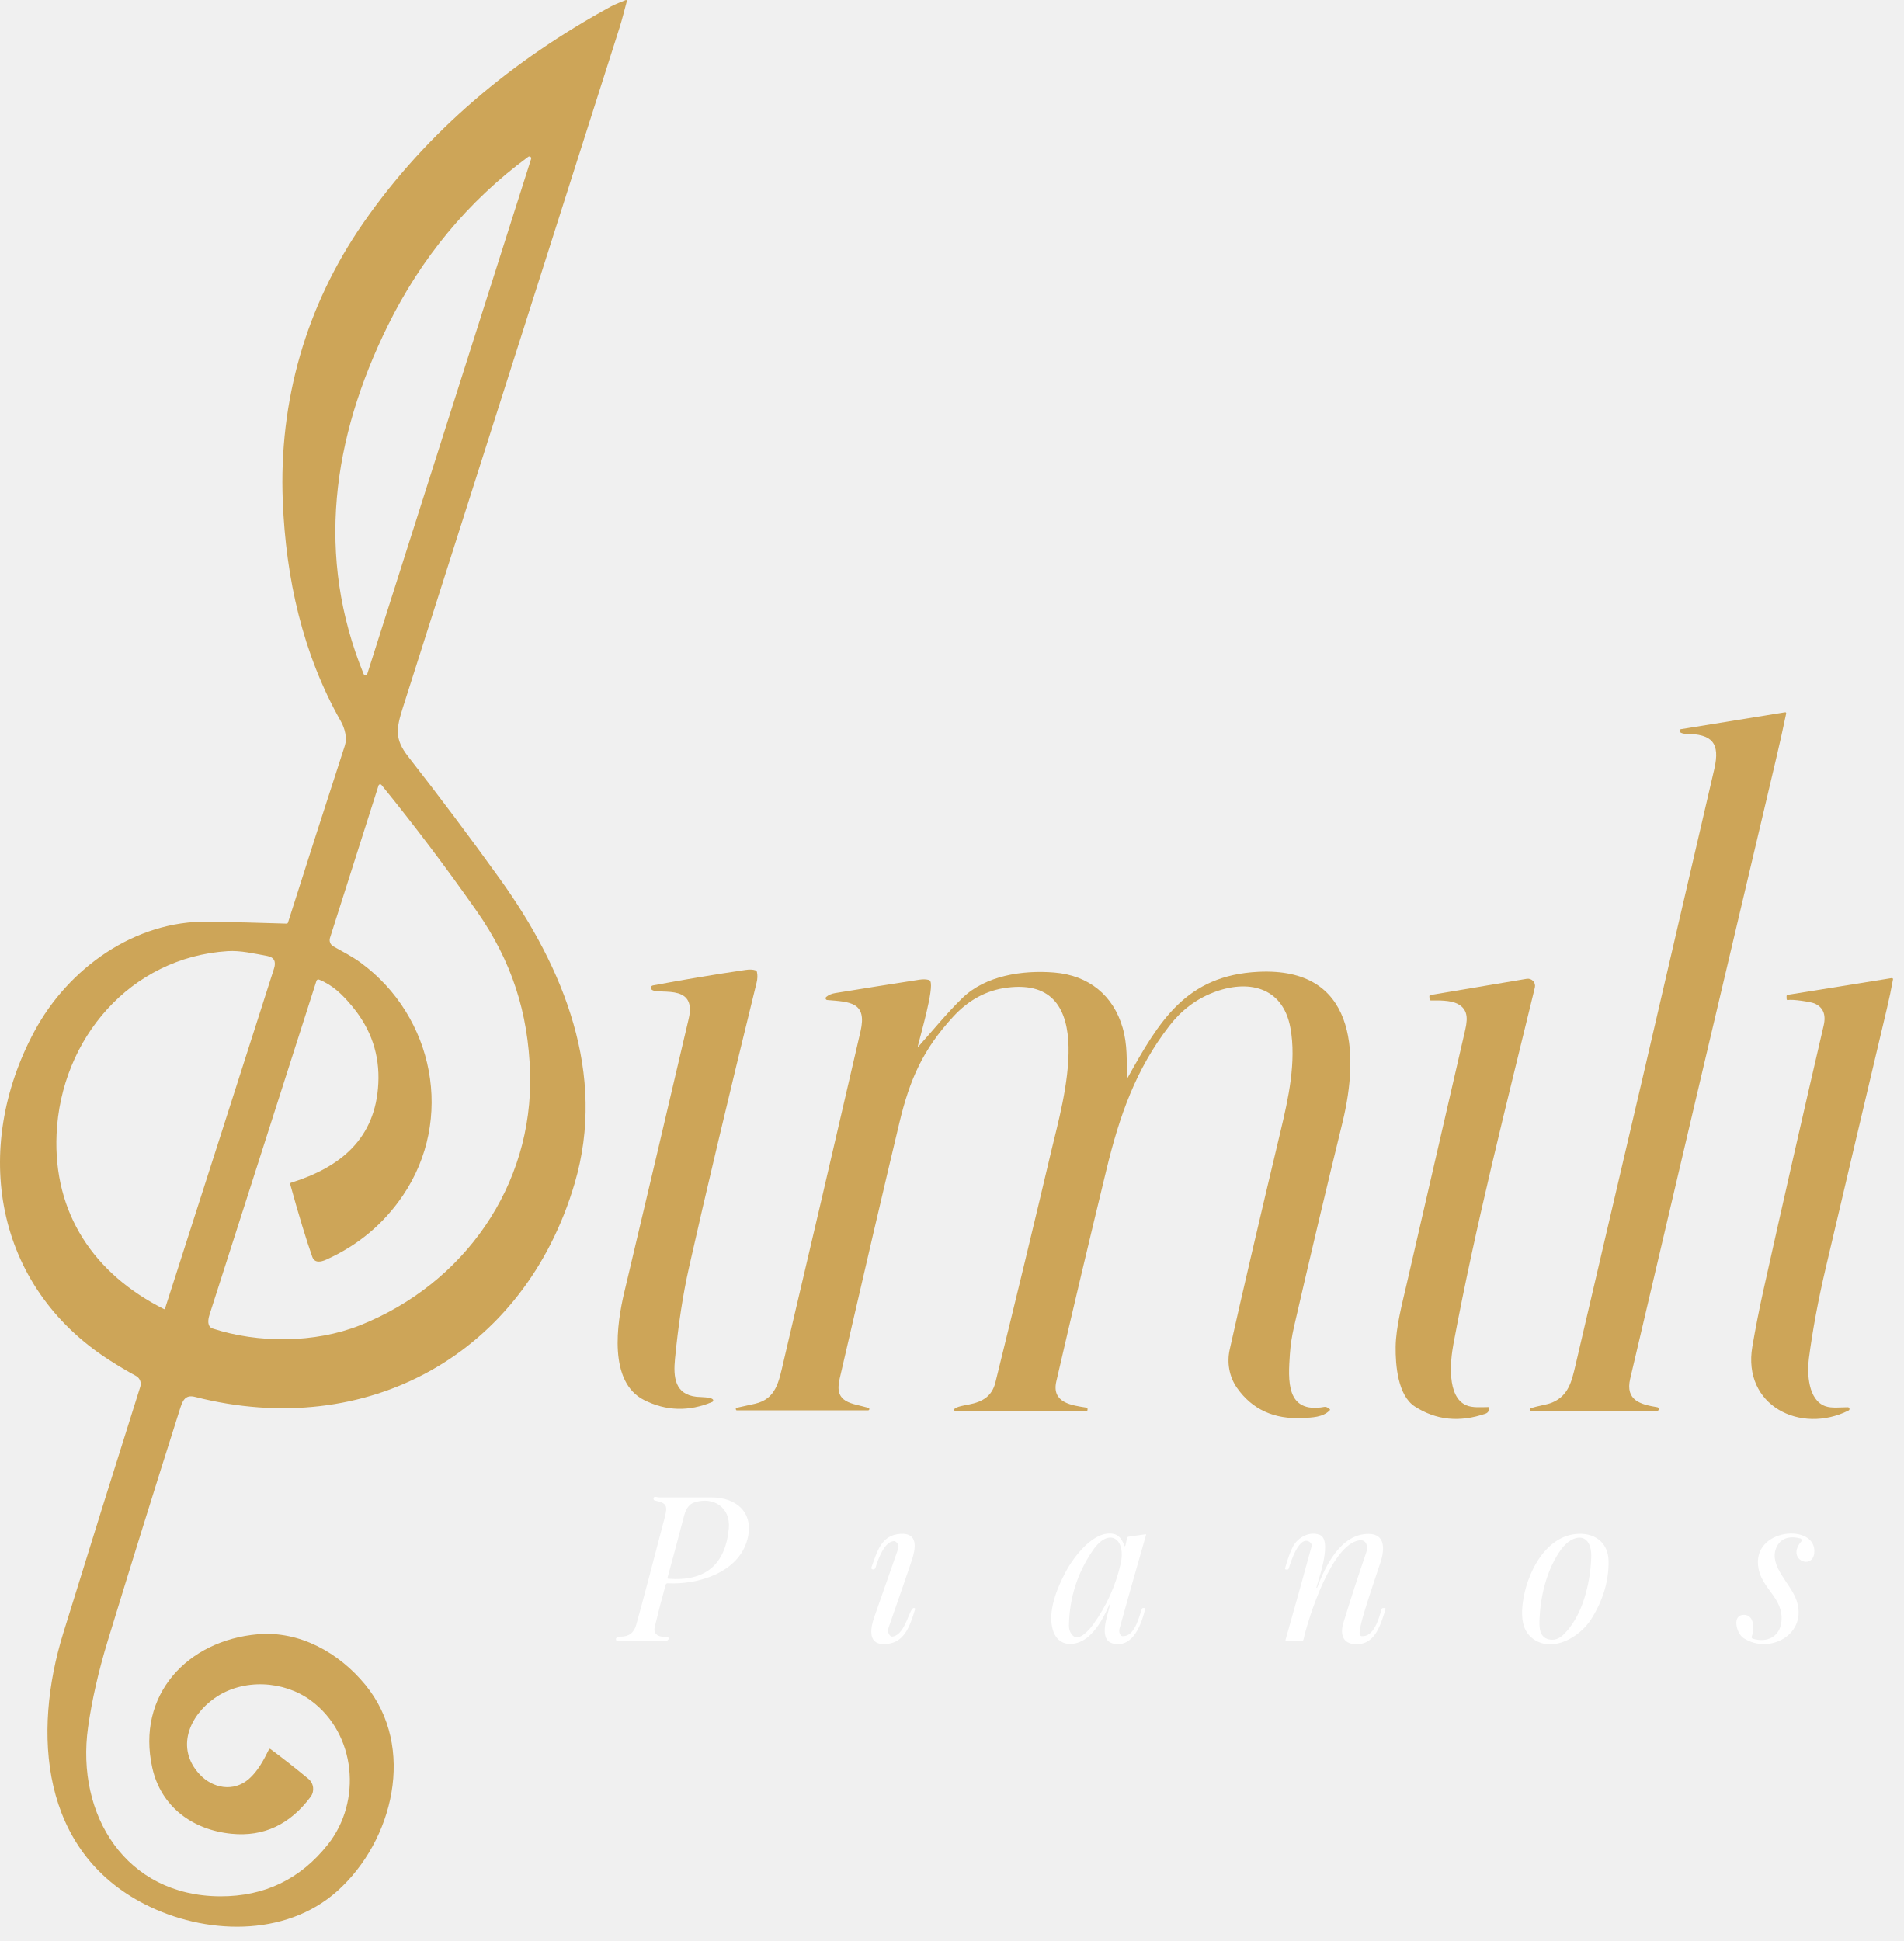
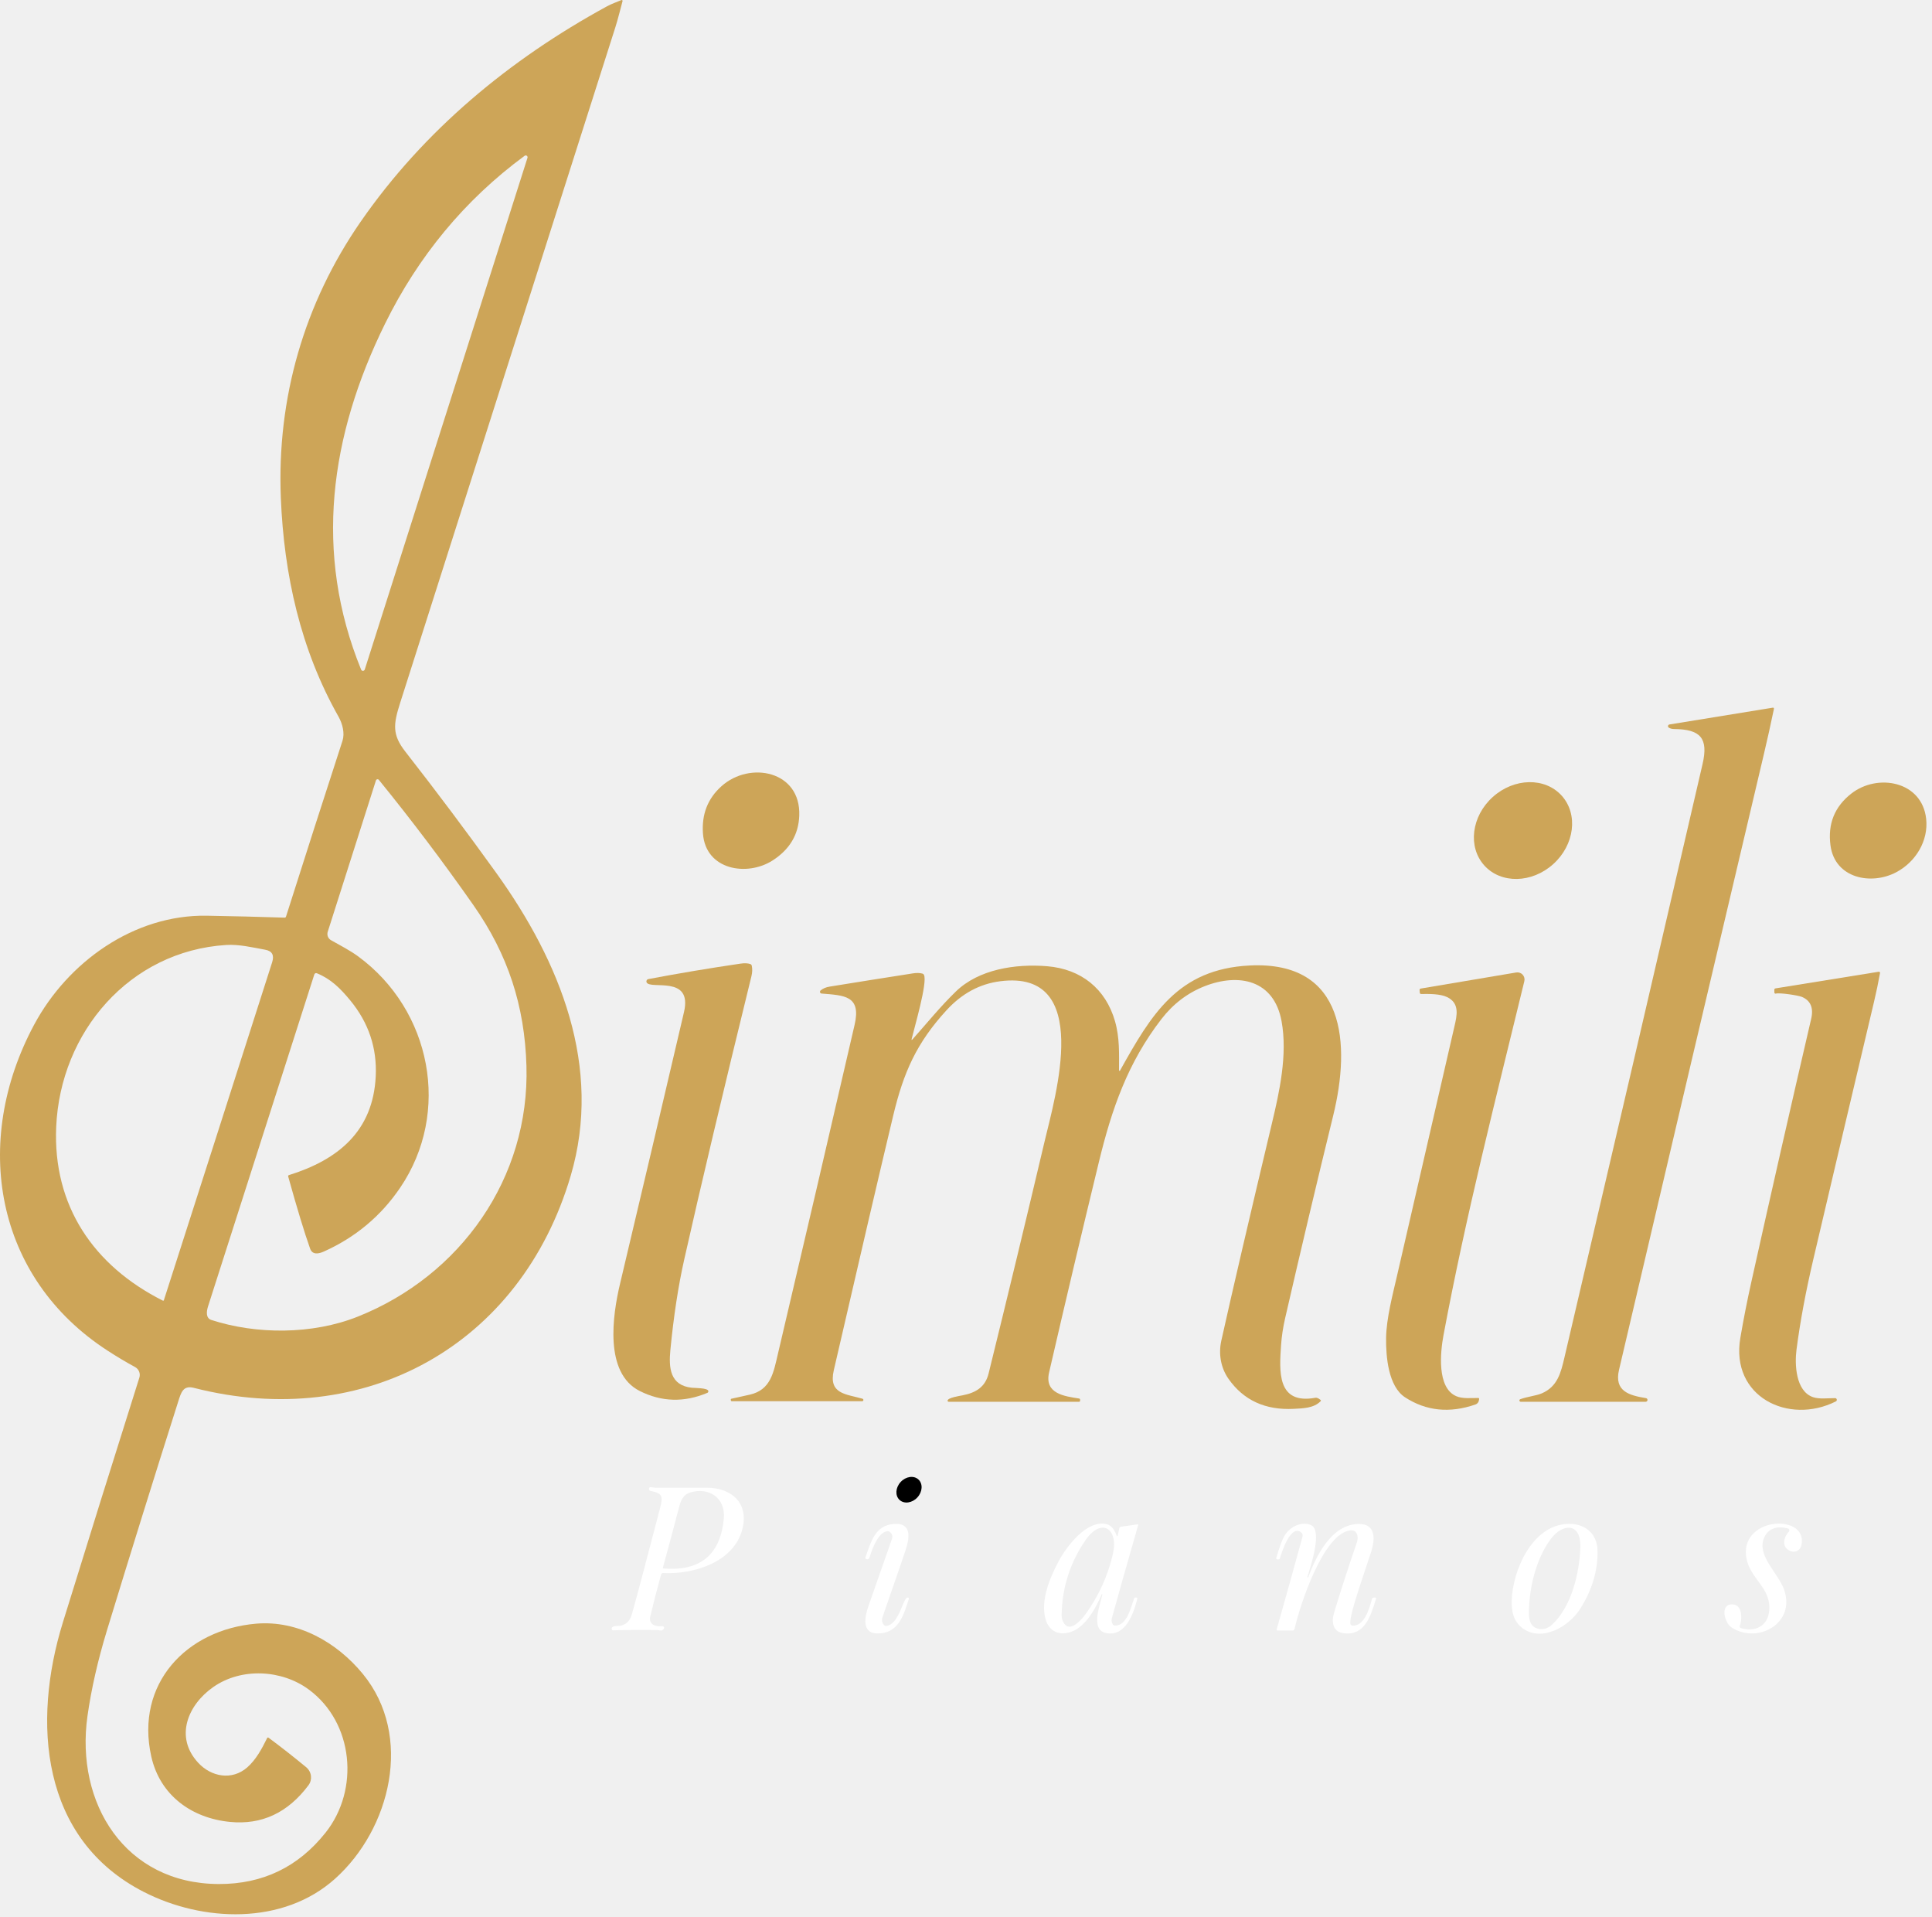
- <svg xmlns="http://www.w3.org/2000/svg" width="102" height="104" viewBox="0 0 102 104" fill="none">
-   <path d="M15.428 49.432C16.433 46.267 17.449 43.106 18.475 39.949C18.604 39.555 18.484 39.042 18.257 38.642C16.207 35.022 15.317 30.983 15.149 26.855C14.93 21.475 16.407 16.359 19.453 11.96C22.869 7.028 27.494 3.203 32.74 0.342C32.985 0.208 33.256 0.116 33.52 0.004C33.528 0 33.536 -0.001 33.545 0.001C33.553 0.002 33.562 0.006 33.568 0.011C33.575 0.017 33.579 0.025 33.582 0.033C33.585 0.041 33.585 0.05 33.583 0.058C33.453 0.534 33.335 1.027 33.188 1.489C29.317 13.631 25.447 25.775 21.581 37.919C21.218 39.06 21.147 39.617 21.865 40.535C23.545 42.685 25.182 44.868 26.775 47.084C30.218 51.876 32.513 57.547 30.786 63.405C28.091 72.554 19.668 77.207 10.45 74.845C9.875 74.698 9.765 75.108 9.613 75.585C8.308 79.692 7.027 83.806 5.769 87.927C5.275 89.55 4.924 91.091 4.718 92.549C4.057 97.24 6.733 101.588 11.801 101.605C14.169 101.613 16.091 100.688 17.565 98.829C19.404 96.511 19.076 92.903 16.658 91.117C15.211 90.047 13.028 89.913 11.498 90.986C10.147 91.934 9.396 93.665 10.69 95.065C11.393 95.824 12.508 96.035 13.334 95.318C13.809 94.905 14.135 94.292 14.406 93.74C14.427 93.698 14.457 93.692 14.495 93.719C15.178 94.227 15.851 94.755 16.514 95.304C16.819 95.555 16.858 95.985 16.641 96.276C15.531 97.763 14.12 98.423 12.409 98.255C10.343 98.054 8.63 96.829 8.16 94.724C7.287 90.811 10.05 87.886 13.819 87.564C16.053 87.374 18.159 88.549 19.577 90.279C22.309 93.615 21.069 98.638 18.071 101.323C15.261 103.839 10.931 103.655 7.76 102.032C2.178 99.177 1.731 92.868 3.388 87.507C4.746 83.112 6.122 78.708 7.517 74.297C7.551 74.19 7.547 74.074 7.505 73.969C7.462 73.865 7.385 73.778 7.286 73.724C6.815 73.469 6.332 73.181 5.837 72.862C-0.296 68.91 -1.54 61.567 1.841 55.263C3.651 51.888 7.221 49.317 11.158 49.384C12.555 49.408 13.952 49.443 15.349 49.488C15.39 49.489 15.416 49.471 15.428 49.432ZM20.773 17.453C17.792 23.505 16.911 29.811 19.48 36.113C19.488 36.133 19.502 36.15 19.52 36.161C19.539 36.173 19.56 36.179 19.581 36.178C19.603 36.177 19.624 36.17 19.641 36.157C19.658 36.143 19.671 36.125 19.677 36.105L28.454 8.511C28.46 8.491 28.46 8.47 28.453 8.45C28.447 8.43 28.434 8.413 28.417 8.401C28.4 8.389 28.38 8.382 28.359 8.382C28.338 8.382 28.318 8.389 28.301 8.401C25.053 10.789 22.547 13.851 20.773 17.453ZM19.304 71.003C24.851 68.79 28.575 63.527 28.398 57.484C28.303 54.244 27.402 51.479 25.545 48.826C23.916 46.499 22.213 44.243 20.437 42.058C20.426 42.046 20.413 42.036 20.397 42.03C20.382 42.025 20.365 42.023 20.349 42.026C20.333 42.029 20.318 42.037 20.305 42.048C20.293 42.059 20.284 42.073 20.279 42.089L17.679 50.252C17.652 50.336 17.654 50.427 17.687 50.51C17.719 50.592 17.779 50.661 17.856 50.705C18.345 50.979 18.894 51.264 19.324 51.581C23.267 54.477 24.35 59.986 21.582 64.058C20.545 65.585 19.174 66.731 17.47 67.495C17.187 67.622 16.851 67.685 16.729 67.34C16.419 66.467 16.025 65.172 15.547 63.453C15.535 63.411 15.55 63.385 15.59 63.372C18.257 62.539 20.122 60.996 20.267 58.052C20.344 56.522 19.885 55.154 18.892 53.949C18.349 53.292 17.843 52.792 17.092 52.487C17.079 52.482 17.065 52.479 17.05 52.48C17.036 52.48 17.022 52.483 17.009 52.489C16.997 52.495 16.985 52.504 16.976 52.515C16.967 52.525 16.959 52.538 16.955 52.551C15.047 58.522 13.135 64.49 11.221 70.456C11.136 70.726 11.094 71.085 11.397 71.184C13.826 71.974 16.85 71.982 19.304 71.003ZM3.031 60.773C2.846 65.031 5.052 68.262 8.779 70.14C8.81 70.156 8.831 70.147 8.841 70.114C10.793 64.041 12.739 57.967 14.681 51.891C14.803 51.51 14.678 51.286 14.308 51.219C13.61 51.092 12.887 50.918 12.196 50.962C6.987 51.294 3.255 55.656 3.031 60.773Z" fill="#CDA558" />
-   <path d="M90.308 39.317C90.19 39.315 90.094 39.29 90.019 39.241C90.003 39.23 89.991 39.216 89.984 39.198C89.977 39.181 89.975 39.162 89.979 39.143C89.983 39.125 89.992 39.108 90.006 39.095C90.019 39.082 90.037 39.073 90.055 39.07L95.615 38.166C95.677 38.156 95.701 38.181 95.688 38.242C95.519 39.054 95.341 39.858 95.152 40.654C92.535 51.724 89.929 62.798 87.334 73.874C87.063 75.034 87.889 75.253 88.787 75.4C88.811 75.404 88.834 75.418 88.849 75.437C88.865 75.457 88.872 75.482 88.87 75.507C88.868 75.531 88.857 75.554 88.839 75.571C88.82 75.588 88.797 75.597 88.772 75.596H82.031C82.014 75.596 81.998 75.59 81.986 75.579C81.973 75.569 81.965 75.554 81.962 75.538C81.959 75.521 81.962 75.505 81.97 75.49C81.978 75.476 81.991 75.465 82.006 75.459C82.387 75.319 82.86 75.274 83.161 75.146C84.022 74.779 84.197 74.032 84.398 73.176C86.894 62.522 89.375 51.864 91.841 41.202C92.163 39.808 91.728 39.329 90.308 39.317Z" fill="#CDA558" />
-   <path d="M36.897 54.578C37.37 52.553 35.051 53.4 34.878 52.975C34.871 52.958 34.867 52.939 34.868 52.92C34.87 52.901 34.875 52.883 34.884 52.867C34.893 52.85 34.905 52.836 34.92 52.825C34.935 52.814 34.953 52.806 34.971 52.802C36.617 52.491 38.275 52.213 39.944 51.968C40.16 51.936 40.336 51.944 40.472 51.99C40.492 51.997 40.51 52.009 40.524 52.025C40.538 52.04 40.548 52.059 40.552 52.08C40.59 52.255 40.584 52.443 40.535 52.644C39.007 58.871 37.799 63.965 36.909 67.925C36.588 69.353 36.339 70.98 36.162 72.804C36.068 73.771 36.141 74.717 37.323 74.841C37.477 74.857 38.162 74.847 38.207 75.01C38.213 75.031 38.211 75.054 38.201 75.074C38.192 75.093 38.175 75.109 38.155 75.117C36.907 75.642 35.692 75.609 34.513 75.018C32.578 74.05 33.046 70.922 33.444 69.244C34.604 64.358 35.755 59.469 36.897 54.578Z" fill="#CDA558" />
-   <path d="M60.363 57.725C60.363 57.731 60.365 57.737 60.369 57.742C60.373 57.746 60.379 57.75 60.385 57.751C60.391 57.753 60.397 57.752 60.402 57.75C60.408 57.747 60.413 57.743 60.416 57.738C62.1 54.718 63.534 52.258 67.418 52.069C72.607 51.816 72.852 56.335 71.92 60.146C71.03 63.784 70.165 67.429 69.326 71.081C69.21 71.584 69.136 72.071 69.104 72.543C69.012 73.931 68.864 75.763 70.955 75.382C71.032 75.369 71.123 75.407 71.23 75.495C71.257 75.519 71.259 75.544 71.234 75.57C70.865 75.947 70.28 75.953 69.792 75.978C68.258 76.059 67.084 75.52 66.269 74.361C65.845 73.758 65.725 73.002 65.879 72.308C66.486 69.584 67.399 65.664 68.618 60.547C69.007 58.917 69.463 56.886 69.131 55.073C68.722 52.846 66.831 52.464 64.987 53.184C64.065 53.544 63.286 54.136 62.65 54.959C60.834 57.309 59.971 59.801 59.275 62.674C58.358 66.451 57.463 70.233 56.59 74.02C56.327 75.166 57.423 75.299 58.206 75.422C58.243 75.427 58.262 75.449 58.262 75.487V75.54C58.262 75.578 58.243 75.597 58.205 75.597C55.861 75.597 53.517 75.597 51.173 75.597C51.165 75.597 51.157 75.595 51.15 75.592C51.142 75.589 51.135 75.584 51.13 75.578C51.124 75.572 51.12 75.565 51.118 75.557C51.115 75.549 51.114 75.541 51.115 75.533C51.13 75.375 51.785 75.277 51.922 75.25C52.64 75.11 53.146 74.806 53.327 74.073C54.356 69.903 55.364 65.727 56.35 61.547C56.919 59.138 58.968 52.28 53.957 52.918C52.852 53.058 51.886 53.579 51.059 54.48C49.44 56.245 48.737 57.837 48.182 60.162C47.473 63.128 46.404 67.706 44.977 73.896C44.678 75.192 45.64 75.177 46.526 75.434C46.542 75.439 46.555 75.449 46.563 75.463C46.572 75.476 46.575 75.493 46.573 75.508C46.571 75.525 46.563 75.539 46.551 75.55C46.539 75.561 46.524 75.567 46.508 75.568H39.475C39.463 75.568 39.451 75.564 39.442 75.556C39.433 75.548 39.427 75.537 39.425 75.525L39.42 75.488C39.416 75.457 39.429 75.439 39.46 75.432C39.788 75.361 40.116 75.288 40.444 75.214C41.586 74.955 41.727 74.017 41.972 72.973C43.362 67.072 44.738 61.168 46.101 55.261C46.462 53.693 45.545 53.682 44.317 53.582C44.298 53.581 44.281 53.574 44.266 53.562C44.252 53.551 44.241 53.535 44.235 53.517C44.23 53.5 44.229 53.48 44.235 53.462C44.24 53.444 44.25 53.428 44.264 53.416C44.391 53.31 44.553 53.24 44.75 53.209C46.248 52.965 47.748 52.727 49.249 52.493C49.442 52.463 49.61 52.467 49.754 52.505C49.793 52.515 49.822 52.538 49.841 52.575C50.045 52.979 49.314 55.447 49.178 56.027C49.162 56.095 49.177 56.103 49.224 56.051C50 55.185 50.717 54.289 51.563 53.47C52.793 52.278 54.762 51.968 56.48 52.108C58.326 52.259 59.643 53.33 60.145 55.071C60.404 55.972 60.363 56.842 60.363 57.725Z" fill="#CDA558" />
-   <path d="M97.193 53.76C97.001 53.681 96.017 53.527 95.788 53.585C95.78 53.587 95.771 53.588 95.762 53.586C95.754 53.584 95.745 53.581 95.738 53.576C95.731 53.57 95.726 53.563 95.722 53.556C95.718 53.548 95.716 53.539 95.716 53.53L95.711 53.385C95.71 53.338 95.733 53.311 95.779 53.303L101.345 52.406C101.354 52.404 101.364 52.405 101.373 52.408C101.382 52.41 101.39 52.416 101.397 52.422C101.404 52.429 101.409 52.438 101.412 52.447C101.415 52.456 101.415 52.466 101.414 52.476C101.32 52.991 101.212 53.51 101.088 54.032C99.991 58.662 98.899 63.293 97.812 67.926C97.406 69.656 97.105 71.275 96.908 72.783C96.805 73.573 96.858 75.02 97.795 75.347C98.133 75.464 98.59 75.403 98.988 75.401C99.01 75.4 99.03 75.407 99.047 75.42C99.064 75.433 99.076 75.452 99.08 75.472C99.085 75.493 99.083 75.515 99.074 75.534C99.065 75.553 99.049 75.569 99.03 75.578C96.474 76.862 93.338 75.323 93.878 72.153C94.049 71.15 94.246 70.15 94.467 69.153C95.521 64.413 96.599 59.678 97.699 54.948C97.838 54.354 97.669 53.958 97.193 53.76Z" fill="#CDA558" />
-   <path d="M78.061 53.773C77.683 53.591 77.084 53.602 76.665 53.606C76.617 53.607 76.591 53.583 76.587 53.535L76.576 53.396C76.573 53.348 76.594 53.32 76.642 53.312L81.789 52.445C81.852 52.435 81.916 52.44 81.977 52.46C82.037 52.48 82.091 52.516 82.134 52.562C82.178 52.608 82.209 52.665 82.225 52.727C82.241 52.788 82.242 52.853 82.227 52.914C80.686 59.262 79.069 65.566 77.863 72.021C77.697 72.916 77.499 74.835 78.548 75.293C78.885 75.442 79.344 75.395 79.732 75.393C79.773 75.392 79.791 75.412 79.788 75.453C79.775 75.606 79.706 75.704 79.579 75.747C78.193 76.225 76.932 76.096 75.796 75.36C74.884 74.768 74.757 73.149 74.769 72.159C74.784 71.1 75.123 69.832 75.361 68.794C76.389 64.317 77.42 59.84 78.454 55.364C78.593 54.766 78.754 54.109 78.061 53.773Z" fill="#CDA558" />
-   <path d="M35.096 80.403C35.04 80.392 35.011 80.357 35.009 80.3C35.004 80.134 35.217 80.232 35.31 80.232C36.248 80.235 37.185 80.235 38.123 80.233C39.458 80.231 40.416 81.059 40.04 82.484C39.571 84.258 37.408 84.917 35.771 84.833C35.746 84.832 35.722 84.839 35.702 84.854C35.682 84.868 35.667 84.889 35.66 84.913C35.454 85.654 35.26 86.408 35.077 87.176C34.972 87.619 35.386 87.738 35.718 87.697C35.737 87.695 35.756 87.699 35.773 87.708C35.79 87.718 35.804 87.732 35.813 87.749C35.821 87.766 35.824 87.786 35.822 87.805C35.819 87.824 35.81 87.842 35.797 87.856C35.667 87.991 35.602 87.912 35.468 87.91C34.662 87.896 33.862 87.9 33.067 87.923C33.037 87.923 33.018 87.91 33.009 87.883C32.976 87.788 33.019 87.728 33.138 87.702C33.172 87.695 33.205 87.692 33.238 87.692C33.682 87.699 33.965 87.488 34.084 87.06C34.391 85.964 34.9 84.045 35.613 81.303C35.775 80.682 35.722 80.532 35.096 80.403ZM39.044 81.906C39.153 80.772 38.22 80.172 37.213 80.496C36.841 80.615 36.716 80.949 36.628 81.292C36.348 82.37 36.059 83.451 35.761 84.533C35.751 84.568 35.765 84.586 35.8 84.588C37.775 84.744 38.856 83.85 39.044 81.906Z" fill="white" />
-   <path d="M47.886 82.575C47.39 82.608 47.063 83.481 46.912 83.973C46.88 84.072 46.823 84.118 46.719 84.075C46.703 84.069 46.69 84.056 46.683 84.04C46.676 84.025 46.676 84.007 46.682 83.99C46.983 83.177 47.185 82.255 48.233 82.185C49.219 82.119 49.051 82.99 48.846 83.61C48.648 84.206 48.238 85.395 47.616 87.175C47.547 87.372 47.574 87.53 47.696 87.649C47.712 87.664 47.731 87.676 47.752 87.683C47.773 87.69 47.795 87.692 47.817 87.688C48.54 87.586 48.713 86.075 48.982 86.158C49.022 86.169 49.036 86.195 49.023 86.235C48.74 87.127 48.455 88.121 47.299 88.09C46.465 88.068 46.65 87.174 46.842 86.629C47.266 85.42 47.689 84.21 48.112 83.001C48.168 82.841 48.124 82.708 47.979 82.602C47.951 82.582 47.92 82.573 47.886 82.575Z" fill="white" />
-   <path d="M60.296 82.791L60.381 82.41C60.391 82.368 60.418 82.344 60.46 82.338L61.362 82.208C61.393 82.204 61.405 82.217 61.396 82.248C60.709 84.642 60.237 86.313 59.978 87.261C59.943 87.395 59.961 87.513 60.035 87.614C60.057 87.645 60.087 87.662 60.126 87.665C60.785 87.71 61.006 86.673 61.174 86.207C61.188 86.172 61.212 86.155 61.249 86.155H61.296C61.342 86.155 61.36 86.177 61.348 86.223C61.163 86.968 60.731 88.295 59.659 88.068C58.793 87.886 59.354 86.533 59.463 85.995C59.464 85.993 59.464 85.99 59.464 85.988C59.464 85.985 59.463 85.983 59.462 85.981C59.461 85.978 59.459 85.976 59.457 85.975C59.455 85.973 59.453 85.972 59.451 85.971C59.448 85.97 59.446 85.97 59.443 85.97C59.441 85.971 59.438 85.971 59.436 85.972C59.434 85.974 59.432 85.975 59.43 85.977C59.429 85.979 59.428 85.981 59.427 85.983C59.109 86.742 58.569 87.693 57.841 87.98C57.201 88.232 56.605 88.032 56.4 87.32C56.123 86.349 56.605 85.139 57.091 84.224C57.531 83.396 58.612 81.971 59.662 82.189C59.912 82.241 60.099 82.443 60.225 82.795C60.254 82.874 60.277 82.873 60.296 82.791ZM57.461 87.623C57.803 87.988 58.374 87.306 58.563 87.043C59.27 86.062 59.76 84.985 60.032 83.811C60.351 82.44 59.416 81.808 58.554 83.062C57.723 84.27 57.294 85.61 57.267 87.081C57.263 87.3 57.328 87.48 57.461 87.623Z" fill="white" />
-   <path d="M70.54 85.076C70.544 85.076 70.548 85.076 70.552 85.075C70.555 85.074 70.558 85.073 70.561 85.07C70.564 85.067 70.567 85.063 70.568 85.059C71 83.911 71.832 82.182 73.318 82.188C74.263 82.191 74.159 83.088 73.961 83.698C73.525 85.039 72.699 87.338 72.856 87.61C72.875 87.641 72.902 87.659 72.938 87.664C73.583 87.737 73.865 86.764 74.01 86.225C74.015 86.207 74.025 86.191 74.04 86.179C74.055 86.167 74.074 86.16 74.093 86.159L74.178 86.154C74.186 86.154 74.194 86.155 74.201 86.159C74.209 86.162 74.215 86.167 74.22 86.174C74.225 86.18 74.228 86.188 74.23 86.196C74.231 86.204 74.231 86.212 74.228 86.22C73.926 87.187 73.616 88.232 72.469 88.079C71.887 88.001 71.813 87.467 71.964 86.971C72.351 85.698 72.762 84.433 73.196 83.176C73.282 82.925 73.248 82.472 72.815 82.535C71.356 82.749 70.112 86.602 69.83 87.852C69.825 87.875 69.811 87.896 69.793 87.911C69.774 87.926 69.75 87.935 69.726 87.935H68.936C68.879 87.935 68.858 87.907 68.873 87.852C69.346 86.189 69.807 84.535 70.256 82.891C70.288 82.775 70.256 82.685 70.161 82.62C69.603 82.241 69.143 83.703 69.045 84.034C69.038 84.056 69.024 84.075 69.005 84.087C68.986 84.099 68.963 84.104 68.941 84.101L68.894 84.094C68.85 84.088 68.834 84.064 68.846 84.022C68.998 83.49 69.138 83.106 69.265 82.868C69.525 82.38 70.139 82.032 70.689 82.234C71.379 82.487 70.693 84.467 70.525 85.049C70.52 85.067 70.526 85.075 70.54 85.076Z" fill="white" />
-   <path d="M82.113 87.795C81.644 87.442 81.522 86.891 81.545 86.289C81.607 84.71 82.593 82.403 84.387 82.197C85.373 82.082 86.162 82.608 86.176 83.649C86.19 84.71 85.881 85.742 85.251 86.747C84.635 87.725 83.162 88.586 82.113 87.795ZM83.094 87.856C83.323 87.876 83.54 87.789 83.746 87.596C84.778 86.622 85.196 84.833 85.247 83.472C85.299 82.079 84.272 82.142 83.63 83.027C82.898 84.036 82.545 85.416 82.483 86.643C82.457 87.141 82.422 87.797 83.094 87.856Z" fill="white" />
-   <path d="M93.401 87.766C93.026 87.521 92.759 86.513 93.438 86.523C94.009 86.53 93.981 87.341 93.846 87.694C93.842 87.704 93.84 87.715 93.841 87.726C93.841 87.737 93.844 87.748 93.849 87.758C93.853 87.767 93.86 87.776 93.868 87.783C93.877 87.79 93.886 87.796 93.897 87.799C94.663 88.041 95.365 87.696 95.438 86.861C95.546 85.644 94.421 85.152 94.21 84.053C93.786 81.847 97.386 81.584 97.193 83.228C97.084 84.14 95.677 83.551 96.496 82.599C96.508 82.586 96.516 82.569 96.519 82.552C96.523 82.535 96.522 82.516 96.517 82.5C96.511 82.483 96.502 82.467 96.489 82.455C96.476 82.443 96.461 82.434 96.444 82.43C95.903 82.288 95.388 82.393 95.16 82.933C94.75 83.908 95.922 84.822 96.241 85.736C96.876 87.568 94.787 88.678 93.401 87.766Z" fill="white" />
+ <svg xmlns="http://www.w3.org/2000/svg" width="244" height="242" viewBox="0 0 244 242" fill="none">
+   <path d="M36.121 115.733C38.474 108.323 40.852 100.923 43.256 93.531C43.556 92.608 43.275 91.409 42.745 90.472C37.946 81.996 35.862 72.54 35.468 62.876C34.955 50.279 38.413 38.301 45.545 28C53.543 16.454 64.37 7.498 76.654 0.8C77.227 0.486 77.861 0.271 78.478 0.008C78.497 0.001 78.518 -0.002 78.538 0.001C78.558 0.005 78.577 0.014 78.592 0.027C78.607 0.04 78.618 0.058 78.624 0.077C78.63 0.096 78.631 0.117 78.626 0.137C78.323 1.251 78.047 2.404 77.703 3.485C68.638 31.915 59.579 60.346 50.527 88.779C49.678 91.45 49.511 92.753 51.191 94.903C55.126 99.938 58.958 105.049 62.688 110.237C70.748 121.455 76.121 134.733 72.079 148.448C65.769 169.868 46.047 180.761 24.466 175.233C23.119 174.889 22.863 175.847 22.508 176.965C19.452 186.581 16.452 196.213 13.507 205.861C12.349 209.661 11.529 213.269 11.046 216.683C9.498 227.666 15.764 237.844 27.629 237.885C33.174 237.903 37.673 235.737 41.125 231.387C45.43 225.959 44.663 217.511 39 213.329C35.613 210.824 30.503 210.51 26.919 213.023C23.756 215.244 22 219.294 25.029 222.572C26.673 224.35 29.284 224.845 31.218 223.165C32.33 222.198 33.095 220.764 33.729 219.472C33.778 219.374 33.847 219.357 33.936 219.423C35.535 220.612 37.111 221.848 38.664 223.132C39.377 223.719 39.47 224.727 38.962 225.407C36.362 228.889 33.058 230.434 29.052 230.043C24.215 229.57 20.205 226.702 19.104 221.775C17.061 212.613 23.529 205.765 32.355 205.011C37.585 204.566 42.516 207.317 45.834 211.368C52.232 219.177 49.328 230.939 42.308 237.224C35.731 243.116 25.591 242.684 18.167 238.885C5.1 232.201 4.054 217.429 7.932 204.878C11.112 194.587 14.334 184.278 17.599 173.949C17.679 173.698 17.669 173.427 17.57 173.182C17.471 172.937 17.291 172.734 17.058 172.608C15.957 172.011 14.826 171.338 13.666 170.589C-0.694 161.338 -3.605 144.146 4.311 129.385C8.547 121.483 16.905 115.465 26.124 115.621C29.395 115.677 32.665 115.758 35.936 115.864C36.032 115.868 36.094 115.824 36.121 115.733ZM48.634 40.863C41.655 55.031 39.593 69.795 45.608 84.55C45.627 84.597 45.66 84.637 45.703 84.664C45.745 84.691 45.795 84.704 45.845 84.702C45.896 84.7 45.944 84.683 45.984 84.652C46.024 84.621 46.054 84.579 46.069 84.531L66.618 19.926C66.633 19.88 66.632 19.83 66.617 19.784C66.601 19.738 66.571 19.697 66.532 19.669C66.492 19.641 66.445 19.625 66.396 19.625C66.347 19.626 66.3 19.641 66.26 19.669C58.656 25.261 52.789 32.428 48.634 40.863ZM45.195 166.238C58.184 161.056 66.902 148.735 66.487 134.586C66.266 127 64.154 120.527 59.809 114.315C55.994 108.867 52.007 103.585 47.848 98.47C47.823 98.44 47.791 98.417 47.755 98.404C47.719 98.391 47.68 98.388 47.642 98.395C47.604 98.403 47.569 98.42 47.54 98.446C47.511 98.471 47.49 98.504 47.479 98.541L41.39 117.653C41.327 117.851 41.334 118.064 41.41 118.257C41.485 118.45 41.625 118.611 41.806 118.713C42.95 119.355 44.237 120.024 45.242 120.764C54.474 127.547 57.009 140.445 50.53 149.978C48.101 153.552 44.891 156.234 40.901 158.024C40.24 158.322 39.454 158.47 39.167 157.661C38.44 155.618 37.518 152.584 36.4 148.56C36.373 148.463 36.406 148.401 36.501 148.371C42.745 146.421 47.11 142.807 47.452 135.916C47.63 132.332 46.556 129.13 44.231 126.309C42.961 124.771 41.776 123.6 40.016 122.887C39.986 122.874 39.953 122.868 39.92 122.869C39.886 122.87 39.854 122.878 39.824 122.892C39.794 122.906 39.767 122.926 39.745 122.951C39.723 122.976 39.707 123.005 39.697 123.037C35.228 137.015 30.753 150.988 26.272 164.957C26.072 165.588 25.974 166.429 26.684 166.661C32.371 168.511 39.451 168.53 45.195 166.238ZM7.097 142.286C6.662 152.256 11.828 159.819 20.555 164.217C20.628 164.253 20.676 164.233 20.699 164.157C25.268 149.938 29.826 135.716 34.373 121.491C34.657 120.599 34.366 120.074 33.499 119.918C31.866 119.62 30.172 119.213 28.555 119.317C16.359 120.092 7.621 130.305 7.097 142.286Z" fill="#CDA558" />
+   <path d="M211.436 92.051C211.159 92.047 210.933 91.988 210.759 91.873C210.722 91.849 210.693 91.815 210.676 91.774C210.659 91.733 210.655 91.688 210.664 91.645C210.673 91.602 210.695 91.562 210.727 91.532C210.759 91.502 210.8 91.482 210.843 91.475L223.862 89.358C224.005 89.334 224.062 89.393 224.031 89.535C223.636 91.436 223.218 93.318 222.777 95.181C216.649 121.101 210.548 147.027 204.473 172.96C203.837 175.675 205.771 176.189 207.874 176.533C207.932 176.543 207.984 176.573 208.02 176.62C208.056 176.666 208.073 176.723 208.069 176.781C208.064 176.839 208.038 176.893 207.995 176.932C207.953 176.971 207.897 176.993 207.839 176.992H192.056C192.017 176.991 191.98 176.977 191.95 176.952C191.921 176.927 191.901 176.893 191.894 176.854C191.887 176.816 191.894 176.777 191.913 176.743C191.932 176.709 191.963 176.683 191.999 176.67C192.889 176.342 193.998 176.238 194.703 175.938C196.719 175.077 197.129 173.329 197.598 171.324C203.442 146.38 209.251 121.427 215.025 96.465C215.779 93.201 214.76 92.081 211.436 92.051Z" fill="#CDA558" />
+   <path d="M97.566 108.65C94.348 110.71 89.129 109.858 88.782 105.274C88.598 102.83 89.377 100.828 91.12 99.268C94.698 96.061 101.155 97.323 100.942 102.988C100.853 105.379 99.728 107.266 97.566 108.65Z" fill="#CDA558" />
+   <path d="M239.513 110.117C236.342 111.816 231.736 110.92 231.179 106.749C230.817 104.034 231.696 101.849 233.818 100.194C237.112 97.621 242.736 98.607 243.263 103.387C243.566 106.167 241.947 108.814 239.513 110.117Z" fill="#CDA558" />
+   <path d="M196.162 109.108C198.863 106.677 199.343 102.808 197.236 100.467C195.128 98.126 191.23 98.2 188.529 100.631C185.829 103.063 185.348 106.932 187.456 109.273C189.563 111.614 193.461 111.54 196.162 109.108Z" fill="#CDA558" />
+   <path d="M86.386 127.782C87.492 123.04 82.065 125.023 81.658 124.028C81.641 123.988 81.634 123.944 81.636 123.9C81.639 123.856 81.651 123.813 81.672 123.775C81.693 123.736 81.722 123.703 81.757 123.677C81.793 123.651 81.833 123.633 81.876 123.624C85.73 122.896 89.611 122.245 93.521 121.671C94.025 121.597 94.437 121.614 94.755 121.723C94.802 121.739 94.844 121.766 94.877 121.803C94.91 121.84 94.933 121.885 94.944 121.933C95.031 122.343 95.018 122.783 94.903 123.253C91.326 137.833 88.497 149.759 86.413 159.03C85.661 162.375 85.079 166.183 84.665 170.453C84.444 172.717 84.616 174.932 87.383 175.222C87.744 175.26 89.347 175.236 89.454 175.618C89.467 175.668 89.462 175.721 89.439 175.767C89.417 175.814 89.378 175.85 89.331 175.869C86.408 177.098 83.565 177.021 80.803 175.637C76.274 173.37 77.37 166.047 78.301 162.119C81.018 150.68 83.713 139.234 86.386 127.782Z" fill="#CDA558" />
+   <path d="M141.327 135.148C141.327 135.163 141.333 135.177 141.342 135.188C141.351 135.199 141.363 135.207 141.377 135.21C141.391 135.214 141.406 135.212 141.419 135.207C141.432 135.201 141.443 135.191 141.45 135.178C145.394 128.109 148.751 122.349 157.844 121.906C169.994 121.313 170.568 131.895 168.385 140.816C166.3 149.335 164.275 157.869 162.31 166.418C162.039 167.596 161.866 168.737 161.791 169.841C161.576 173.091 161.229 177.38 166.126 176.489C166.305 176.458 166.519 176.547 166.768 176.754C166.834 176.809 166.837 176.867 166.779 176.929C165.916 177.811 164.545 177.825 163.403 177.885C159.812 178.074 157.062 176.812 155.154 174.099C154.162 172.687 153.881 170.917 154.242 169.292C155.662 162.915 157.8 153.736 160.655 141.756C161.565 137.94 162.633 133.184 161.854 128.94C160.898 123.725 156.47 122.832 152.152 124.517C149.994 125.361 148.17 126.745 146.681 128.672C142.431 134.176 140.409 140.01 138.779 146.735C136.632 155.578 134.537 164.433 132.493 173.299C131.876 175.984 134.444 176.295 136.277 176.582C136.364 176.595 136.408 176.646 136.408 176.735V176.858C136.408 176.947 136.363 176.992 136.274 176.992C130.785 176.992 125.298 176.992 119.811 176.992C119.792 176.992 119.773 176.988 119.756 176.98C119.738 176.973 119.722 176.961 119.709 176.947C119.697 176.933 119.687 176.916 119.681 176.898C119.675 176.88 119.673 176.861 119.675 176.842C119.71 176.473 121.242 176.243 121.565 176.181C123.245 175.853 124.43 175.14 124.854 173.425C127.263 163.66 129.622 153.884 131.931 144.097C133.264 138.456 138.06 122.4 126.329 123.895C123.741 124.222 121.479 125.442 119.544 127.552C115.752 131.685 114.108 135.411 112.808 140.854C111.147 147.8 108.646 158.518 105.304 173.009C104.605 176.044 106.856 176.009 108.932 176.609C108.968 176.621 108.998 176.645 109.018 176.677C109.038 176.709 109.046 176.747 109.041 176.785C109.036 176.822 109.018 176.857 108.99 176.882C108.962 176.907 108.926 176.922 108.888 176.924H92.423C92.394 176.924 92.367 176.914 92.345 176.895C92.323 176.877 92.309 176.851 92.305 176.823L92.294 176.738C92.283 176.665 92.314 176.621 92.387 176.607C93.156 176.439 93.923 176.269 94.69 176.096C97.364 175.49 97.694 173.293 98.268 170.849C101.522 157.033 104.744 143.21 107.935 129.379C108.781 125.708 106.635 125.684 103.758 125.449C103.715 125.446 103.674 125.43 103.64 125.403C103.606 125.376 103.58 125.339 103.567 125.298C103.554 125.256 103.553 125.211 103.566 125.169C103.578 125.127 103.602 125.089 103.635 125.061C103.932 124.811 104.311 124.649 104.772 124.575C108.281 124.005 111.792 123.447 115.307 122.9C115.757 122.829 116.15 122.838 116.487 122.928C116.58 122.951 116.648 123.006 116.692 123.092C117.17 124.037 115.457 129.816 115.14 131.174C115.102 131.332 115.138 131.351 115.247 131.229C117.063 129.202 118.743 127.104 120.724 125.187C123.602 122.395 128.213 121.671 132.237 121.999C136.558 122.351 139.642 124.859 140.816 128.934C141.423 131.046 141.327 133.081 141.327 135.148Z" fill="#CDA558" />
+   <path d="M227.554 125.867C227.107 125.681 224.801 125.32 224.266 125.457C224.246 125.462 224.225 125.463 224.205 125.459C224.185 125.456 224.166 125.447 224.149 125.435C224.133 125.422 224.12 125.406 224.111 125.388C224.101 125.369 224.097 125.349 224.096 125.329L224.086 124.987C224.084 124.878 224.136 124.814 224.244 124.796L237.276 122.695C237.298 122.692 237.32 122.693 237.342 122.7C237.363 122.707 237.382 122.719 237.398 122.735C237.414 122.751 237.426 122.771 237.432 122.792C237.439 122.814 237.441 122.837 237.437 122.859C237.218 124.067 236.964 125.281 236.675 126.503C234.105 137.343 231.549 148.187 229.005 159.032C228.054 163.084 227.349 166.874 226.888 170.404C226.648 172.253 226.771 175.642 228.964 176.407C229.756 176.68 230.827 176.538 231.758 176.533C231.808 176.532 231.856 176.549 231.896 176.579C231.935 176.61 231.963 176.653 231.974 176.701C231.985 176.749 231.98 176.8 231.959 176.845C231.937 176.89 231.901 176.926 231.857 176.948C225.872 179.956 218.53 176.35 219.794 168.929C220.195 166.581 220.655 164.24 221.174 161.906C223.641 150.807 226.163 139.721 228.74 128.647C229.064 127.256 228.669 126.329 227.554 125.867Z" fill="#CDA558" />
+   <path d="M182.761 125.897C181.876 125.471 180.475 125.495 179.494 125.506C179.381 125.508 179.32 125.452 179.311 125.34L179.286 125.015C179.277 124.902 179.328 124.836 179.439 124.818L191.491 122.788C191.637 122.763 191.788 122.775 191.929 122.823C192.07 122.87 192.197 122.952 192.299 123.061C192.4 123.17 192.473 123.303 192.511 123.447C192.549 123.591 192.55 123.742 192.515 123.886C188.907 138.748 185.121 153.507 182.299 168.62C181.909 170.715 181.447 175.208 183.903 176.282C184.692 176.629 185.766 176.519 186.675 176.514C186.77 176.512 186.814 176.559 186.806 176.656C186.775 177.013 186.612 177.242 186.317 177.344C183.07 178.462 180.118 178.16 177.459 176.437C175.323 175.053 175.025 171.261 175.055 168.942C175.091 166.465 175.883 163.496 176.44 161.065C178.848 150.583 181.261 140.102 183.681 129.623C184.006 128.221 184.383 126.683 182.761 125.897Z" fill="#CDA558" />
+   <path d="M113.746 187.124C113.088 187.837 113.027 188.851 113.611 189.389C114.194 189.927 115.2 189.785 115.858 189.072C116.515 188.36 116.576 187.345 115.993 186.807C115.41 186.269 114.404 186.411 113.746 187.124Z" fill="black" />
+   <path d="M82.169 188.246C82.037 188.218 81.97 188.137 81.966 188.002C81.953 187.615 82.453 187.844 82.671 187.844C84.865 187.851 87.061 187.852 89.257 187.847C92.382 187.841 94.624 189.781 93.745 193.116C92.647 197.27 87.582 198.814 83.75 198.617C83.692 198.614 83.635 198.631 83.587 198.665C83.54 198.698 83.506 198.747 83.491 198.803C83.008 200.538 82.553 202.304 82.125 204.102C81.879 205.14 82.849 205.418 83.624 205.323C83.669 205.318 83.715 205.327 83.755 205.348C83.795 205.37 83.827 205.403 83.847 205.444C83.867 205.484 83.875 205.53 83.868 205.575C83.862 205.62 83.841 205.661 83.81 205.694C83.507 206.011 83.354 205.825 83.04 205.82C81.153 205.787 79.28 205.797 77.419 205.85C77.349 205.852 77.304 205.821 77.282 205.757C77.206 205.535 77.307 205.394 77.585 205.334C77.663 205.317 77.742 205.309 77.82 205.309C78.86 205.325 79.52 204.833 79.8 203.831C80.518 201.264 81.711 196.77 83.379 190.351C83.758 188.898 83.635 188.546 82.169 188.246ZM91.412 191.764C91.669 189.109 89.484 187.705 87.126 188.461C86.255 188.74 85.963 189.524 85.755 190.327C85.1 192.851 84.423 195.38 83.726 197.915C83.704 197.995 83.735 198.038 83.819 198.043C88.442 198.408 90.973 196.314 91.412 191.764Z" fill="white" />
+   <path d="M112.114 193.329C110.953 193.405 110.188 195.451 109.833 196.601C109.759 196.833 109.625 196.943 109.382 196.842C109.345 196.827 109.315 196.797 109.299 196.76C109.283 196.723 109.281 196.681 109.295 196.642C110 194.738 110.472 192.58 112.928 192.417C115.236 192.261 114.843 194.301 114.362 195.752C113.898 197.148 112.938 199.931 111.483 204.099C111.321 204.56 111.383 204.93 111.669 205.208C111.706 205.245 111.751 205.272 111.8 205.288C111.85 205.304 111.902 205.309 111.953 205.301C113.646 205.061 114.05 201.523 114.681 201.717C114.774 201.745 114.806 201.805 114.777 201.898C114.113 203.987 113.447 206.314 110.74 206.241C108.787 206.189 109.221 204.096 109.669 202.821C110.662 199.989 111.653 197.158 112.644 194.326C112.775 193.953 112.671 193.641 112.332 193.392C112.267 193.344 112.194 193.323 112.114 193.329Z" fill="white" />
+   <path d="M141.169 193.837L141.368 192.944C141.392 192.845 141.454 192.789 141.554 192.774L143.665 192.471C143.738 192.462 143.765 192.493 143.744 192.564C142.137 198.169 141.03 202.081 140.426 204.301C140.342 204.616 140.386 204.892 140.557 205.129C140.61 205.202 140.681 205.241 140.77 205.246C142.313 205.353 142.832 202.925 143.226 201.835C143.256 201.753 143.315 201.712 143.4 201.712H143.51C143.619 201.712 143.66 201.765 143.633 201.87C143.198 203.616 142.188 206.721 139.677 206.191C137.651 205.765 138.964 202.597 139.218 201.338C139.22 201.332 139.221 201.326 139.22 201.32C139.22 201.315 139.218 201.309 139.216 201.304C139.213 201.298 139.209 201.294 139.205 201.29C139.2 201.286 139.195 201.283 139.19 201.282C139.184 201.28 139.178 201.279 139.173 201.28C139.167 201.28 139.161 201.282 139.156 201.284C139.151 201.287 139.146 201.291 139.142 201.295C139.138 201.3 139.136 201.305 139.134 201.31C138.391 203.086 137.126 205.312 135.422 205.984C133.922 206.574 132.526 206.107 132.048 204.441C131.398 202.165 132.526 199.333 133.665 197.191C134.695 195.252 137.227 191.917 139.686 192.428C140.27 192.548 140.709 193.02 141.002 193.845C141.069 194.031 141.125 194.028 141.169 193.837ZM134.531 205.148C135.332 206.003 136.67 204.408 137.112 203.79C138.768 201.494 139.914 198.972 140.551 196.224C141.297 193.015 139.109 191.534 137.091 194.471C135.146 197.299 134.142 200.435 134.078 203.881C134.069 204.392 134.22 204.815 134.531 205.148Z" fill="white" />
+   <path d="M165.154 199.185C165.163 199.185 165.172 199.184 165.181 199.182C165.189 199.181 165.196 199.176 165.203 199.17C165.21 199.163 165.215 199.154 165.219 199.144C166.23 196.456 168.178 192.408 171.657 192.422C173.87 192.43 173.627 194.531 173.163 195.959C172.141 199.098 170.207 204.481 170.576 205.118C170.619 205.191 170.683 205.233 170.767 205.244C172.277 205.416 172.939 203.138 173.277 201.876C173.288 201.833 173.313 201.795 173.348 201.767C173.383 201.739 173.426 201.722 173.471 201.72L173.671 201.709C173.689 201.708 173.708 201.712 173.726 201.72C173.743 201.728 173.758 201.74 173.769 201.755C173.781 201.77 173.789 201.787 173.792 201.806C173.795 201.825 173.794 201.844 173.788 201.862C173.081 204.126 172.354 206.574 169.669 206.216C168.306 206.033 168.134 204.782 168.486 203.621C169.393 200.642 170.355 197.68 171.371 194.736C171.573 194.148 171.494 193.088 170.48 193.236C167.063 193.736 164.151 202.758 163.49 205.683C163.478 205.738 163.447 205.788 163.403 205.823C163.359 205.858 163.304 205.877 163.247 205.877H161.398C161.263 205.877 161.214 205.813 161.251 205.683C162.358 201.79 163.437 197.919 164.487 194.069C164.562 193.798 164.488 193.586 164.266 193.435C162.96 192.548 161.881 195.97 161.652 196.746C161.637 196.797 161.604 196.84 161.559 196.869C161.515 196.897 161.461 196.909 161.409 196.902L161.3 196.885C161.196 196.872 161.159 196.816 161.188 196.716C161.543 195.472 161.87 194.572 162.168 194.014C162.777 192.873 164.214 192.059 165.501 192.531C167.118 193.124 165.512 197.759 165.118 199.122C165.107 199.162 165.119 199.183 165.154 199.185Z" fill="white" />
+   <path d="M192.25 205.552C191.152 204.725 190.865 203.435 190.92 202.026C191.065 198.328 193.373 192.927 197.574 192.444C199.882 192.176 201.728 193.408 201.761 195.845C201.794 198.328 201.072 200.746 199.595 203.097C198.153 205.388 194.706 207.404 192.25 205.552ZM194.547 205.694C195.083 205.74 195.591 205.537 196.071 205.085C198.489 202.804 199.467 198.617 199.587 195.429C199.71 192.168 197.303 192.316 195.801 194.389C194.088 196.751 193.261 199.983 193.116 202.854C193.056 204.02 192.974 205.555 194.547 205.694Z" fill="white" />
+   <path d="M218.677 205.484C217.8 204.91 217.175 202.55 218.765 202.572C220.1 202.589 220.035 204.487 219.718 205.315C219.709 205.339 219.705 205.364 219.706 205.39C219.707 205.415 219.714 205.44 219.725 205.463C219.736 205.486 219.752 205.507 219.772 205.524C219.791 205.54 219.814 205.553 219.838 205.56C221.633 206.126 223.274 205.32 223.446 203.364C223.7 200.515 221.065 199.363 220.57 196.79C219.579 191.624 228.008 191.01 227.555 194.859C227.301 196.995 224.006 195.615 225.924 193.386C225.951 193.354 225.969 193.316 225.978 193.276C225.986 193.235 225.984 193.193 225.972 193.153C225.96 193.113 225.937 193.078 225.908 193.049C225.878 193.021 225.841 193 225.801 192.99C224.536 192.657 223.329 192.903 222.796 194.167C221.835 196.451 224.58 198.59 225.326 200.731C226.814 205.02 221.922 207.617 218.677 205.484Z" fill="white" />
</svg>
